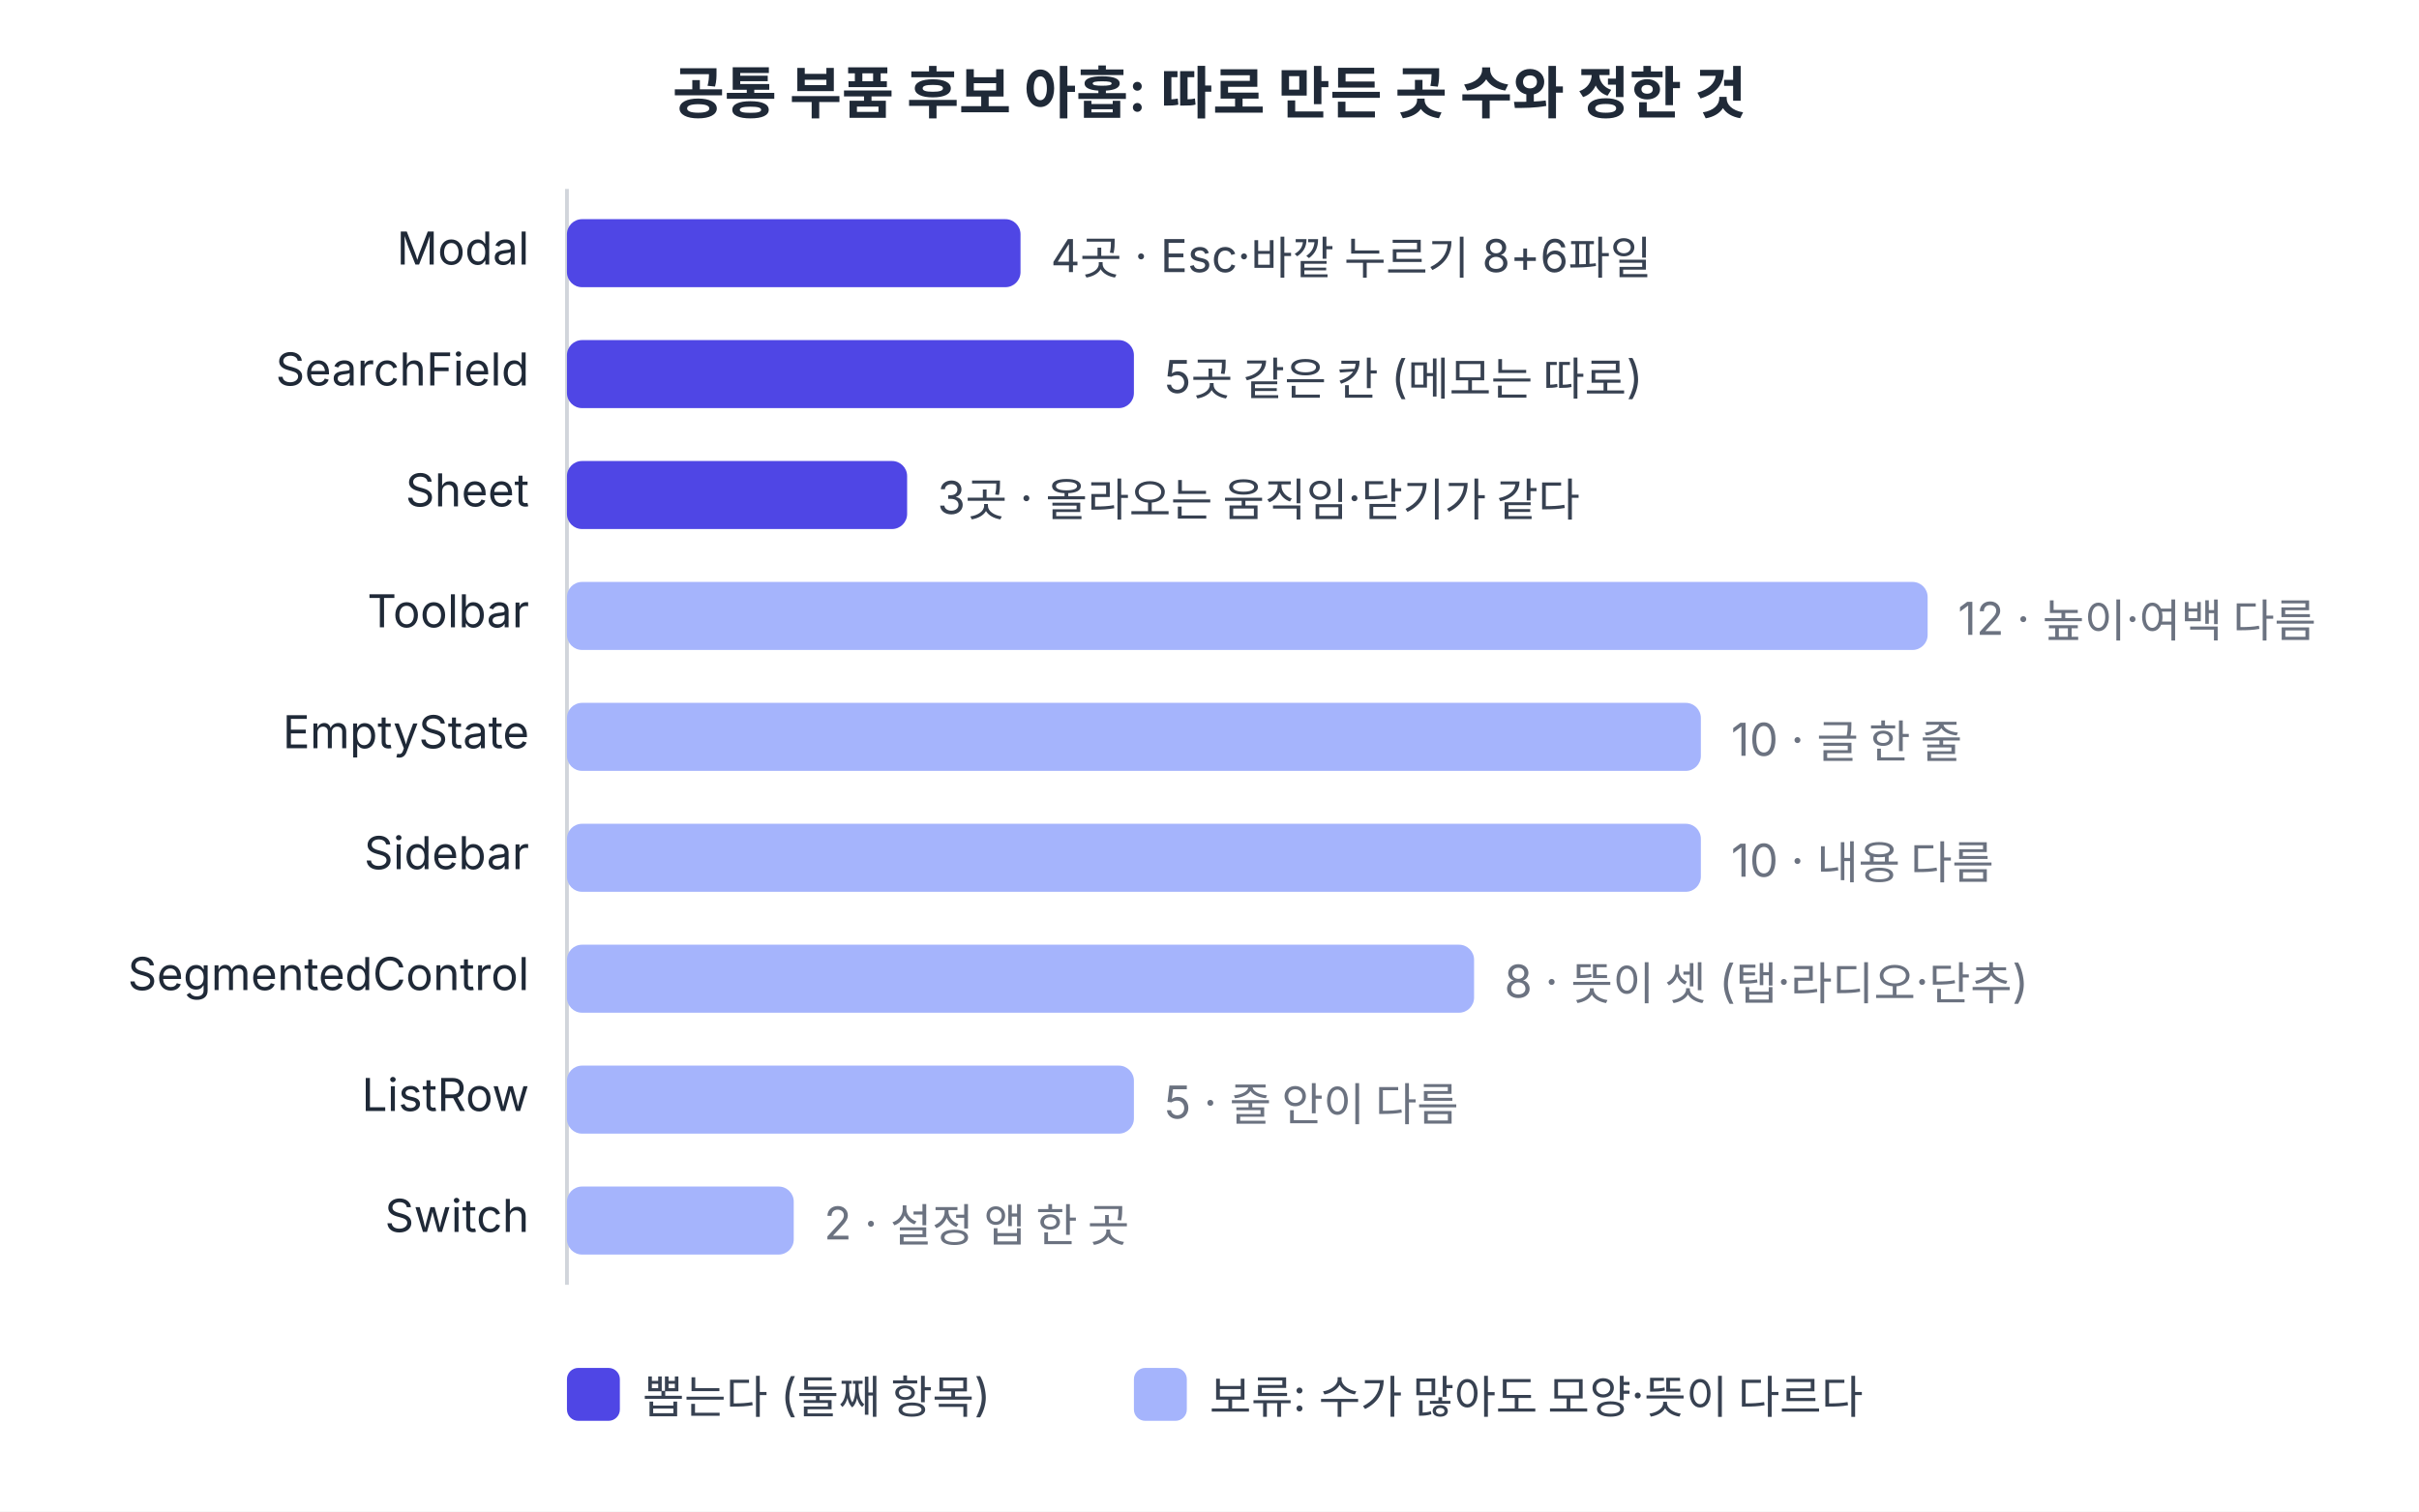
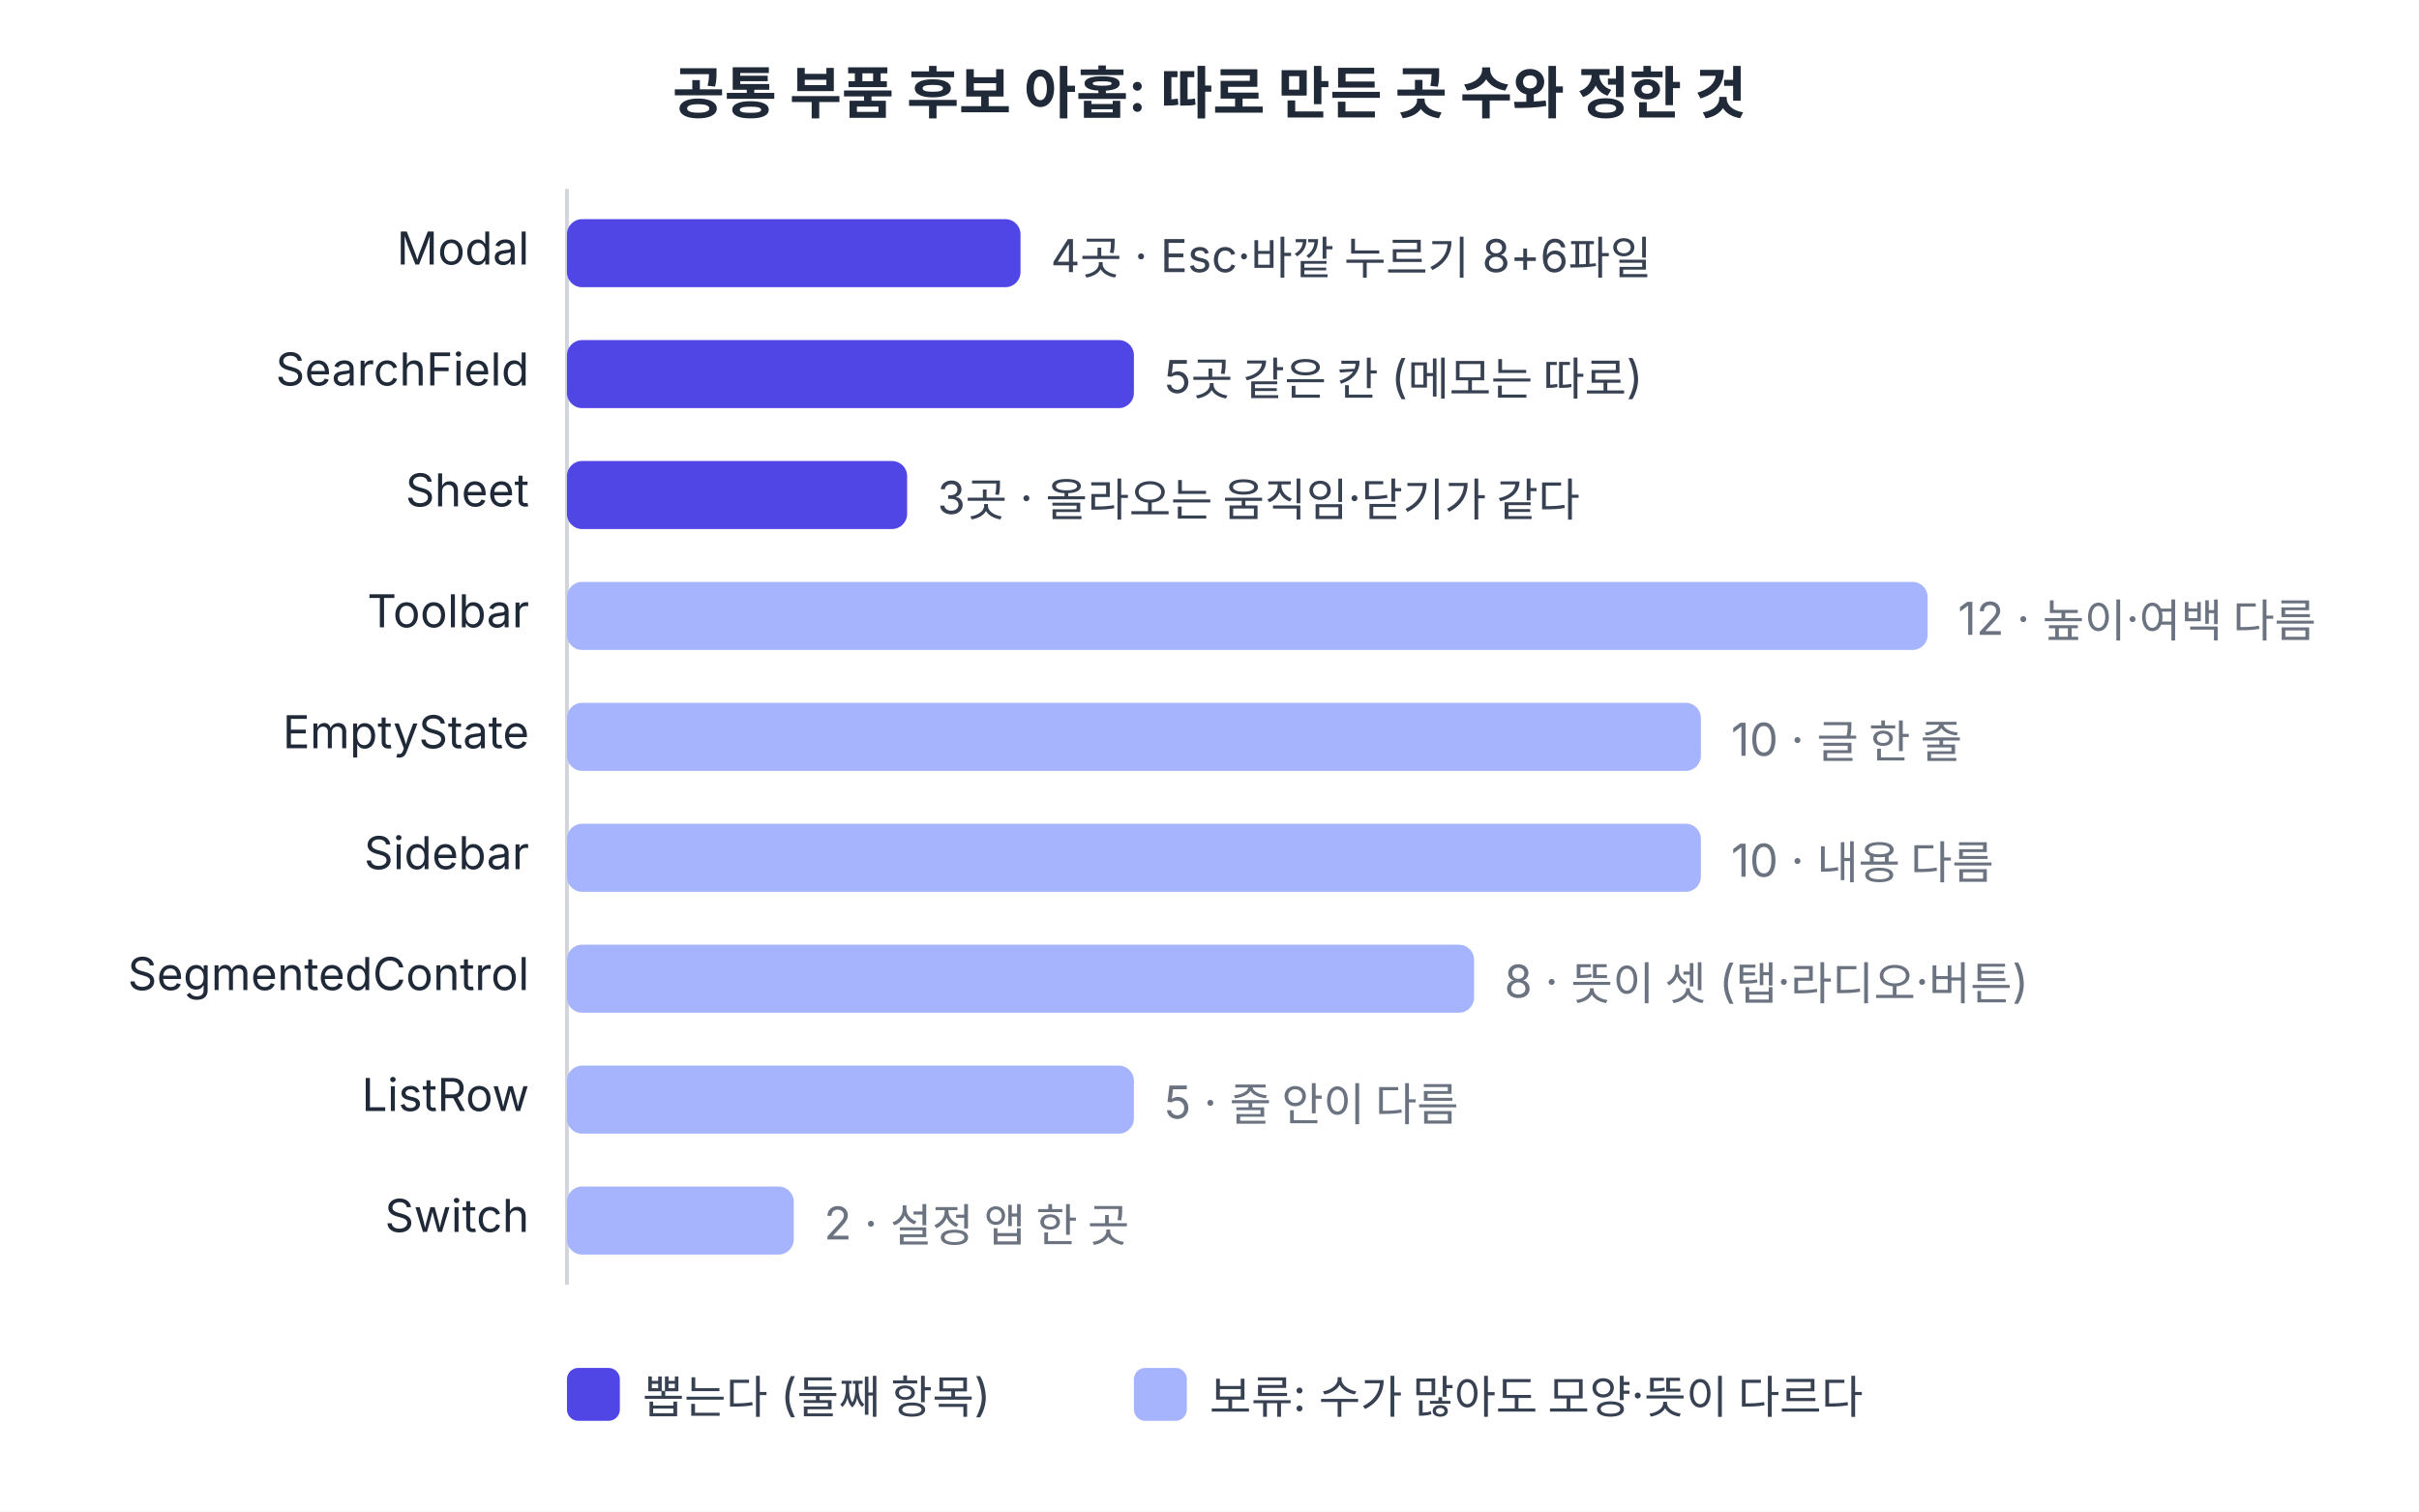
<svg xmlns="http://www.w3.org/2000/svg" viewBox="0 0 640 400" font-family="-apple-system, BlinkMacSystemFont, 'Apple SD Gothic Neo', sans-serif">
  <rect width="640" height="400" fill="#fff" />
  <text x="320" y="30" text-anchor="middle" font-size="15" font-weight="600" fill="#1f2937">공통 부품 후보 아홉: 따로 만든 곳 수와 정한 것</text>
  <line x1="150" y1="50" x2="150" y2="340" stroke="#d1d5db" />
  <g font-size="12">
    <text x="140" y="70" text-anchor="end" fill="#1f2937">Modal</text>
    <rect x="150" y="58" width="120" height="18" rx="4" fill="#4f46e5" />
    <text x="278" y="72" fill="#374151">4곳 · Esc·바깥 누르기 8+6파일</text>
    <text x="140" y="102" text-anchor="end" fill="#1f2937">SearchField</text>
    <rect x="150" y="90" width="150" height="18" rx="4" fill="#4f46e5" />
    <text x="308" y="104" fill="#374151">5곳 같은 칸 (메모는 따로)</text>
    <text x="140" y="134" text-anchor="end" fill="#1f2937">Sheet</text>
    <rect x="150" y="122" width="90" height="18" rx="4" fill="#4f46e5" />
    <text x="248" y="136" fill="#374151">3곳 · 올라오는 움직임·닫기가 같다</text>
    <text x="140" y="166" text-anchor="end" fill="#1f2937">Toolbar</text>
    <rect x="150" y="154" width="360" height="18" rx="4" fill="#a5b4fc" />
    <text x="518" y="168" fill="#6b7280">12 · 높이·여백 다름</text>
    <text x="140" y="198" text-anchor="end" fill="#1f2937">EmptyState</text>
    <rect x="150" y="186" width="300" height="18" rx="4" fill="#a5b4fc" />
    <text x="458" y="200" fill="#6b7280">10 · 글 한 줄</text>
    <text x="140" y="230" text-anchor="end" fill="#1f2937">Sidebar</text>
    <rect x="150" y="218" width="300" height="18" rx="4" fill="#a5b4fc" />
    <text x="458" y="232" fill="#6b7280">10 · 내용 다름</text>
    <text x="140" y="262" text-anchor="end" fill="#1f2937">SegmentedControl</text>
    <rect x="150" y="250" width="240" height="18" rx="4" fill="#a5b4fc" />
-     <text x="398" y="264" fill="#6b7280">8 · 뜻이 셋 (탭·라디오·단추)</text>
+     <text x="398" y="264" fill="#6b7280">8 · 뜻이 셋 (탭·라디오·버튼)</text>
    <text x="140" y="294" text-anchor="end" fill="#1f2937">ListRow</text>
    <rect x="150" y="282" width="150" height="18" rx="4" fill="#a5b4fc" />
    <text x="308" y="296" fill="#6b7280">5 · 줄 안이 다름</text>
    <text x="140" y="326" text-anchor="end" fill="#1f2937">Switch</text>
    <rect x="150" y="314" width="60" height="18" rx="4" fill="#a5b4fc" />
    <text x="218" y="328" fill="#6b7280">2 · 설정 앱 한 곳</text>
  </g>
  <rect x="150" y="362" width="14" height="14" rx="3" fill="#4f46e5" />
  <text x="170" y="374" font-size="12" fill="#374151">뽑는다 (둘째 항목)</text>
  <rect x="300" y="362" width="14" height="14" rx="3" fill="#a5b4fc" />
  <text x="320" y="374" font-size="12" fill="#374151">보류: 수가 많아도 모양·뜻이 다르다</text>
</svg>
